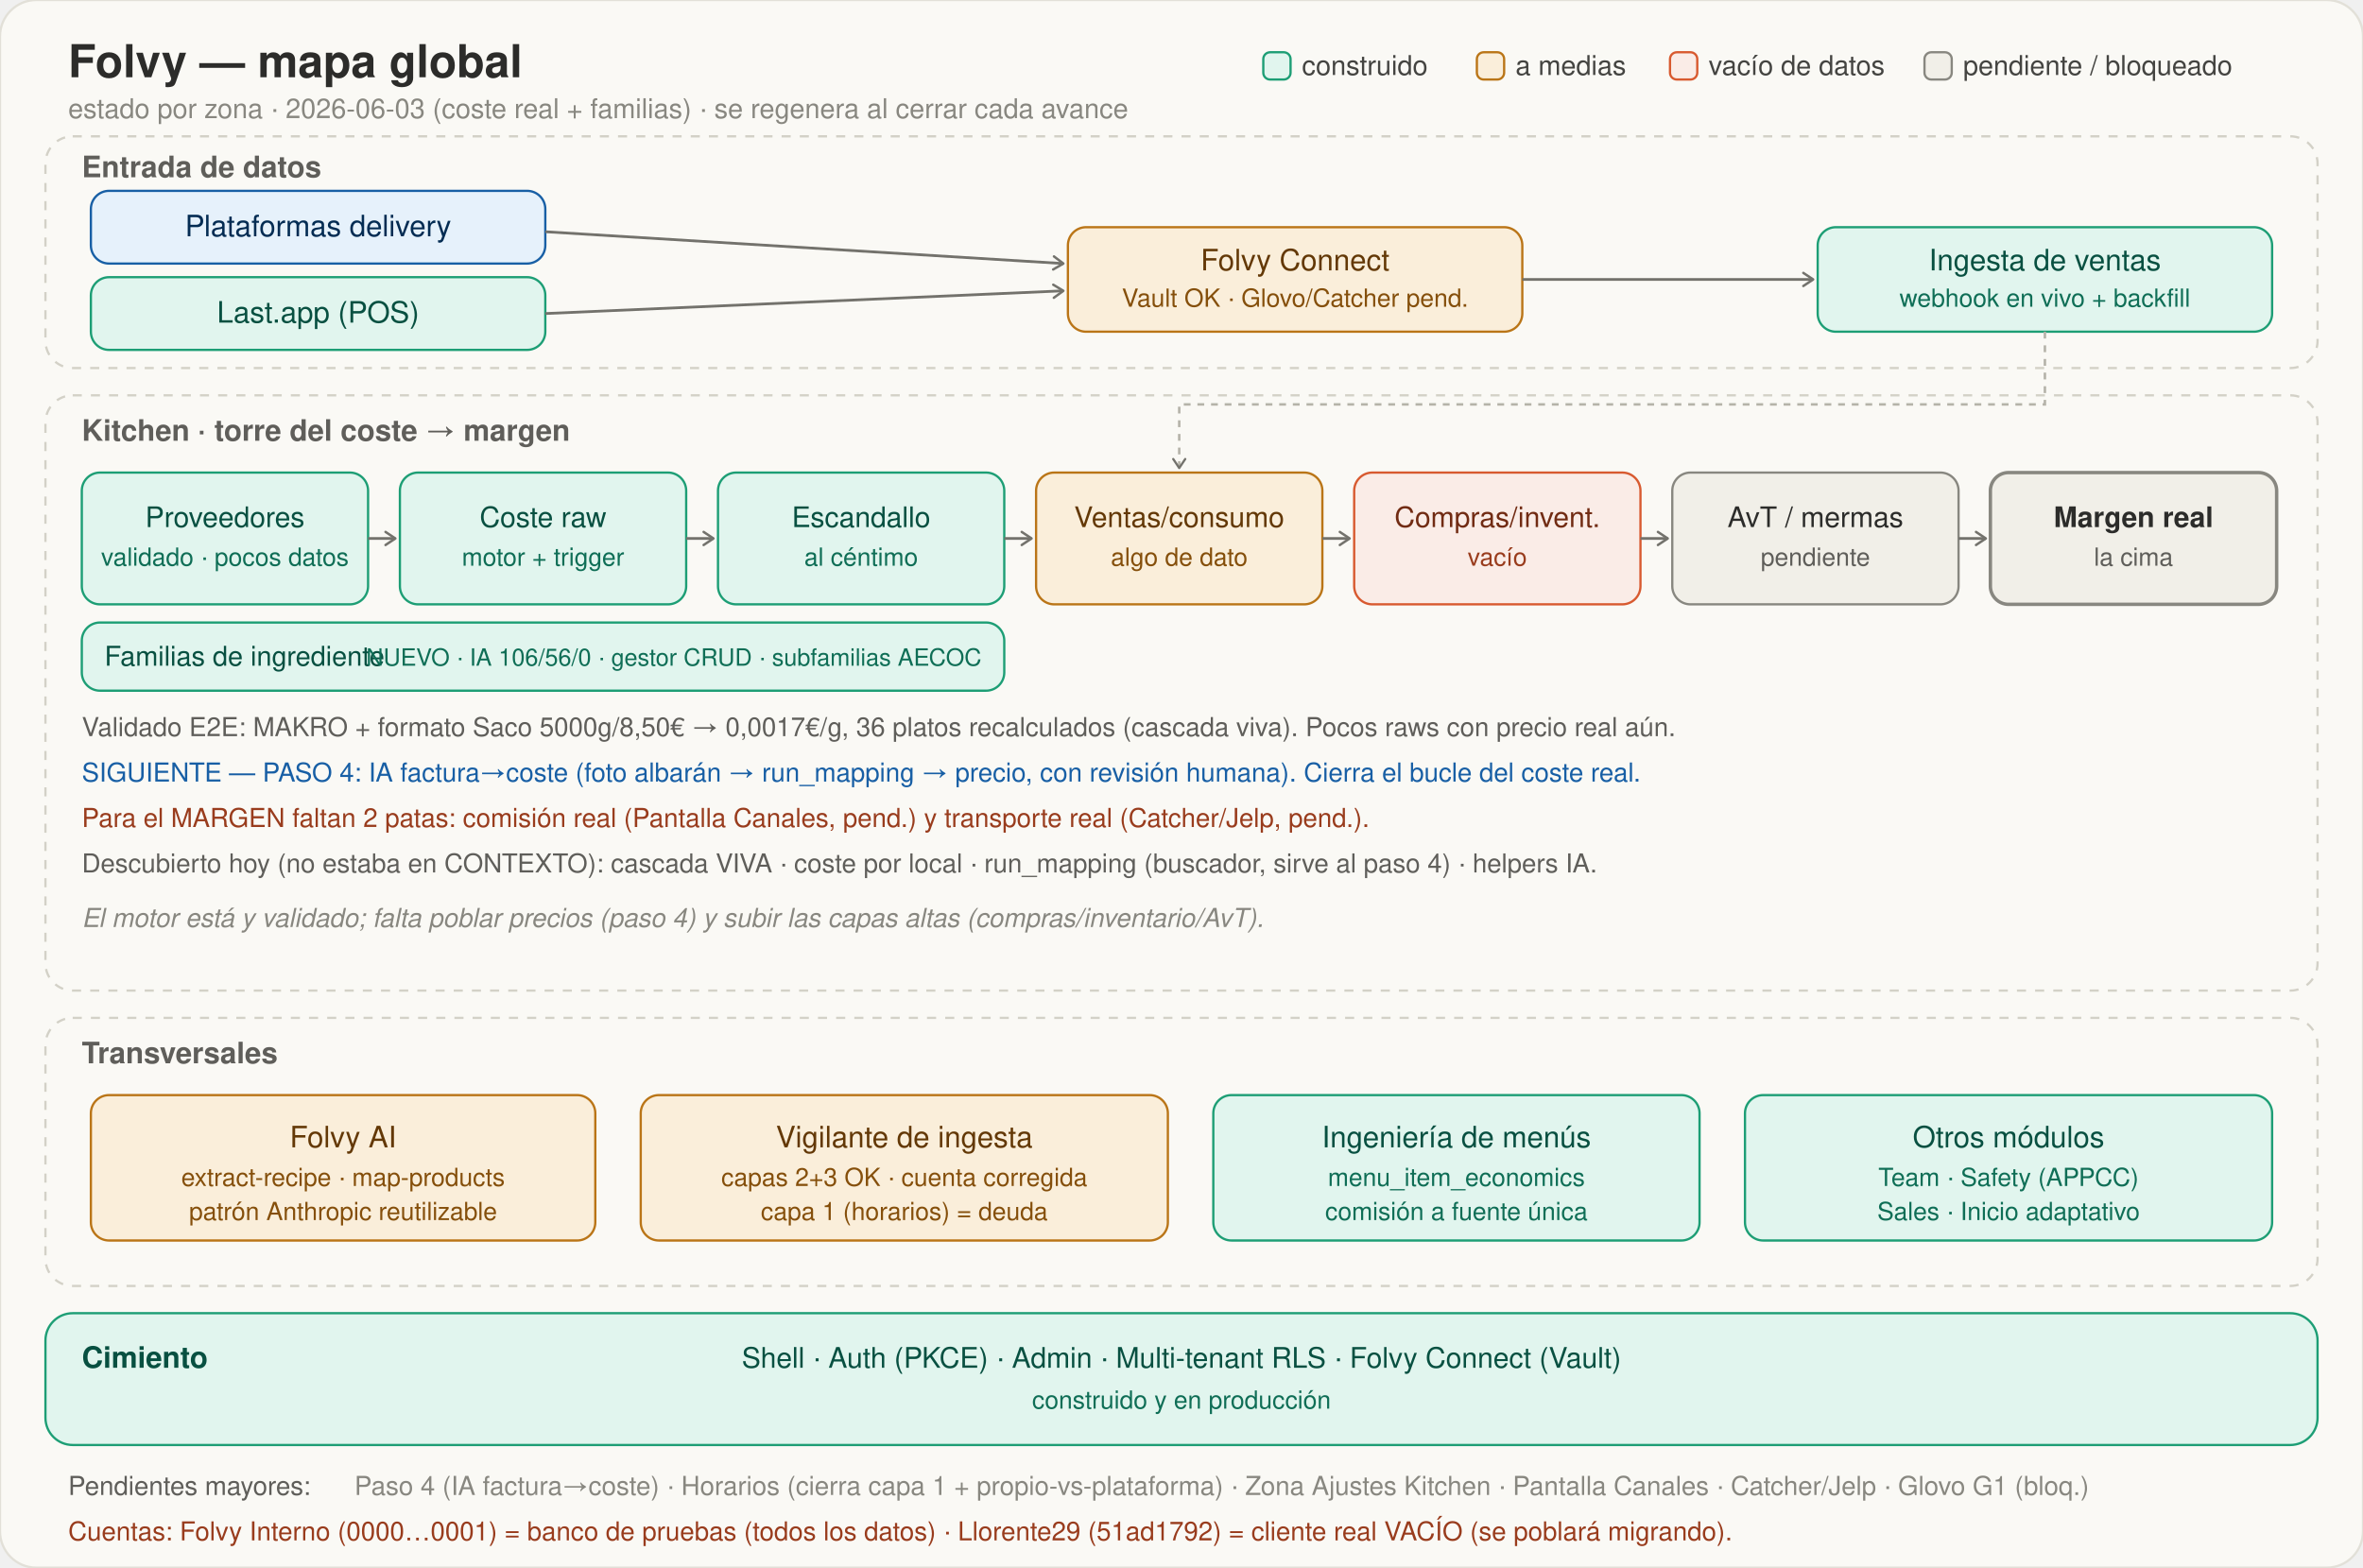
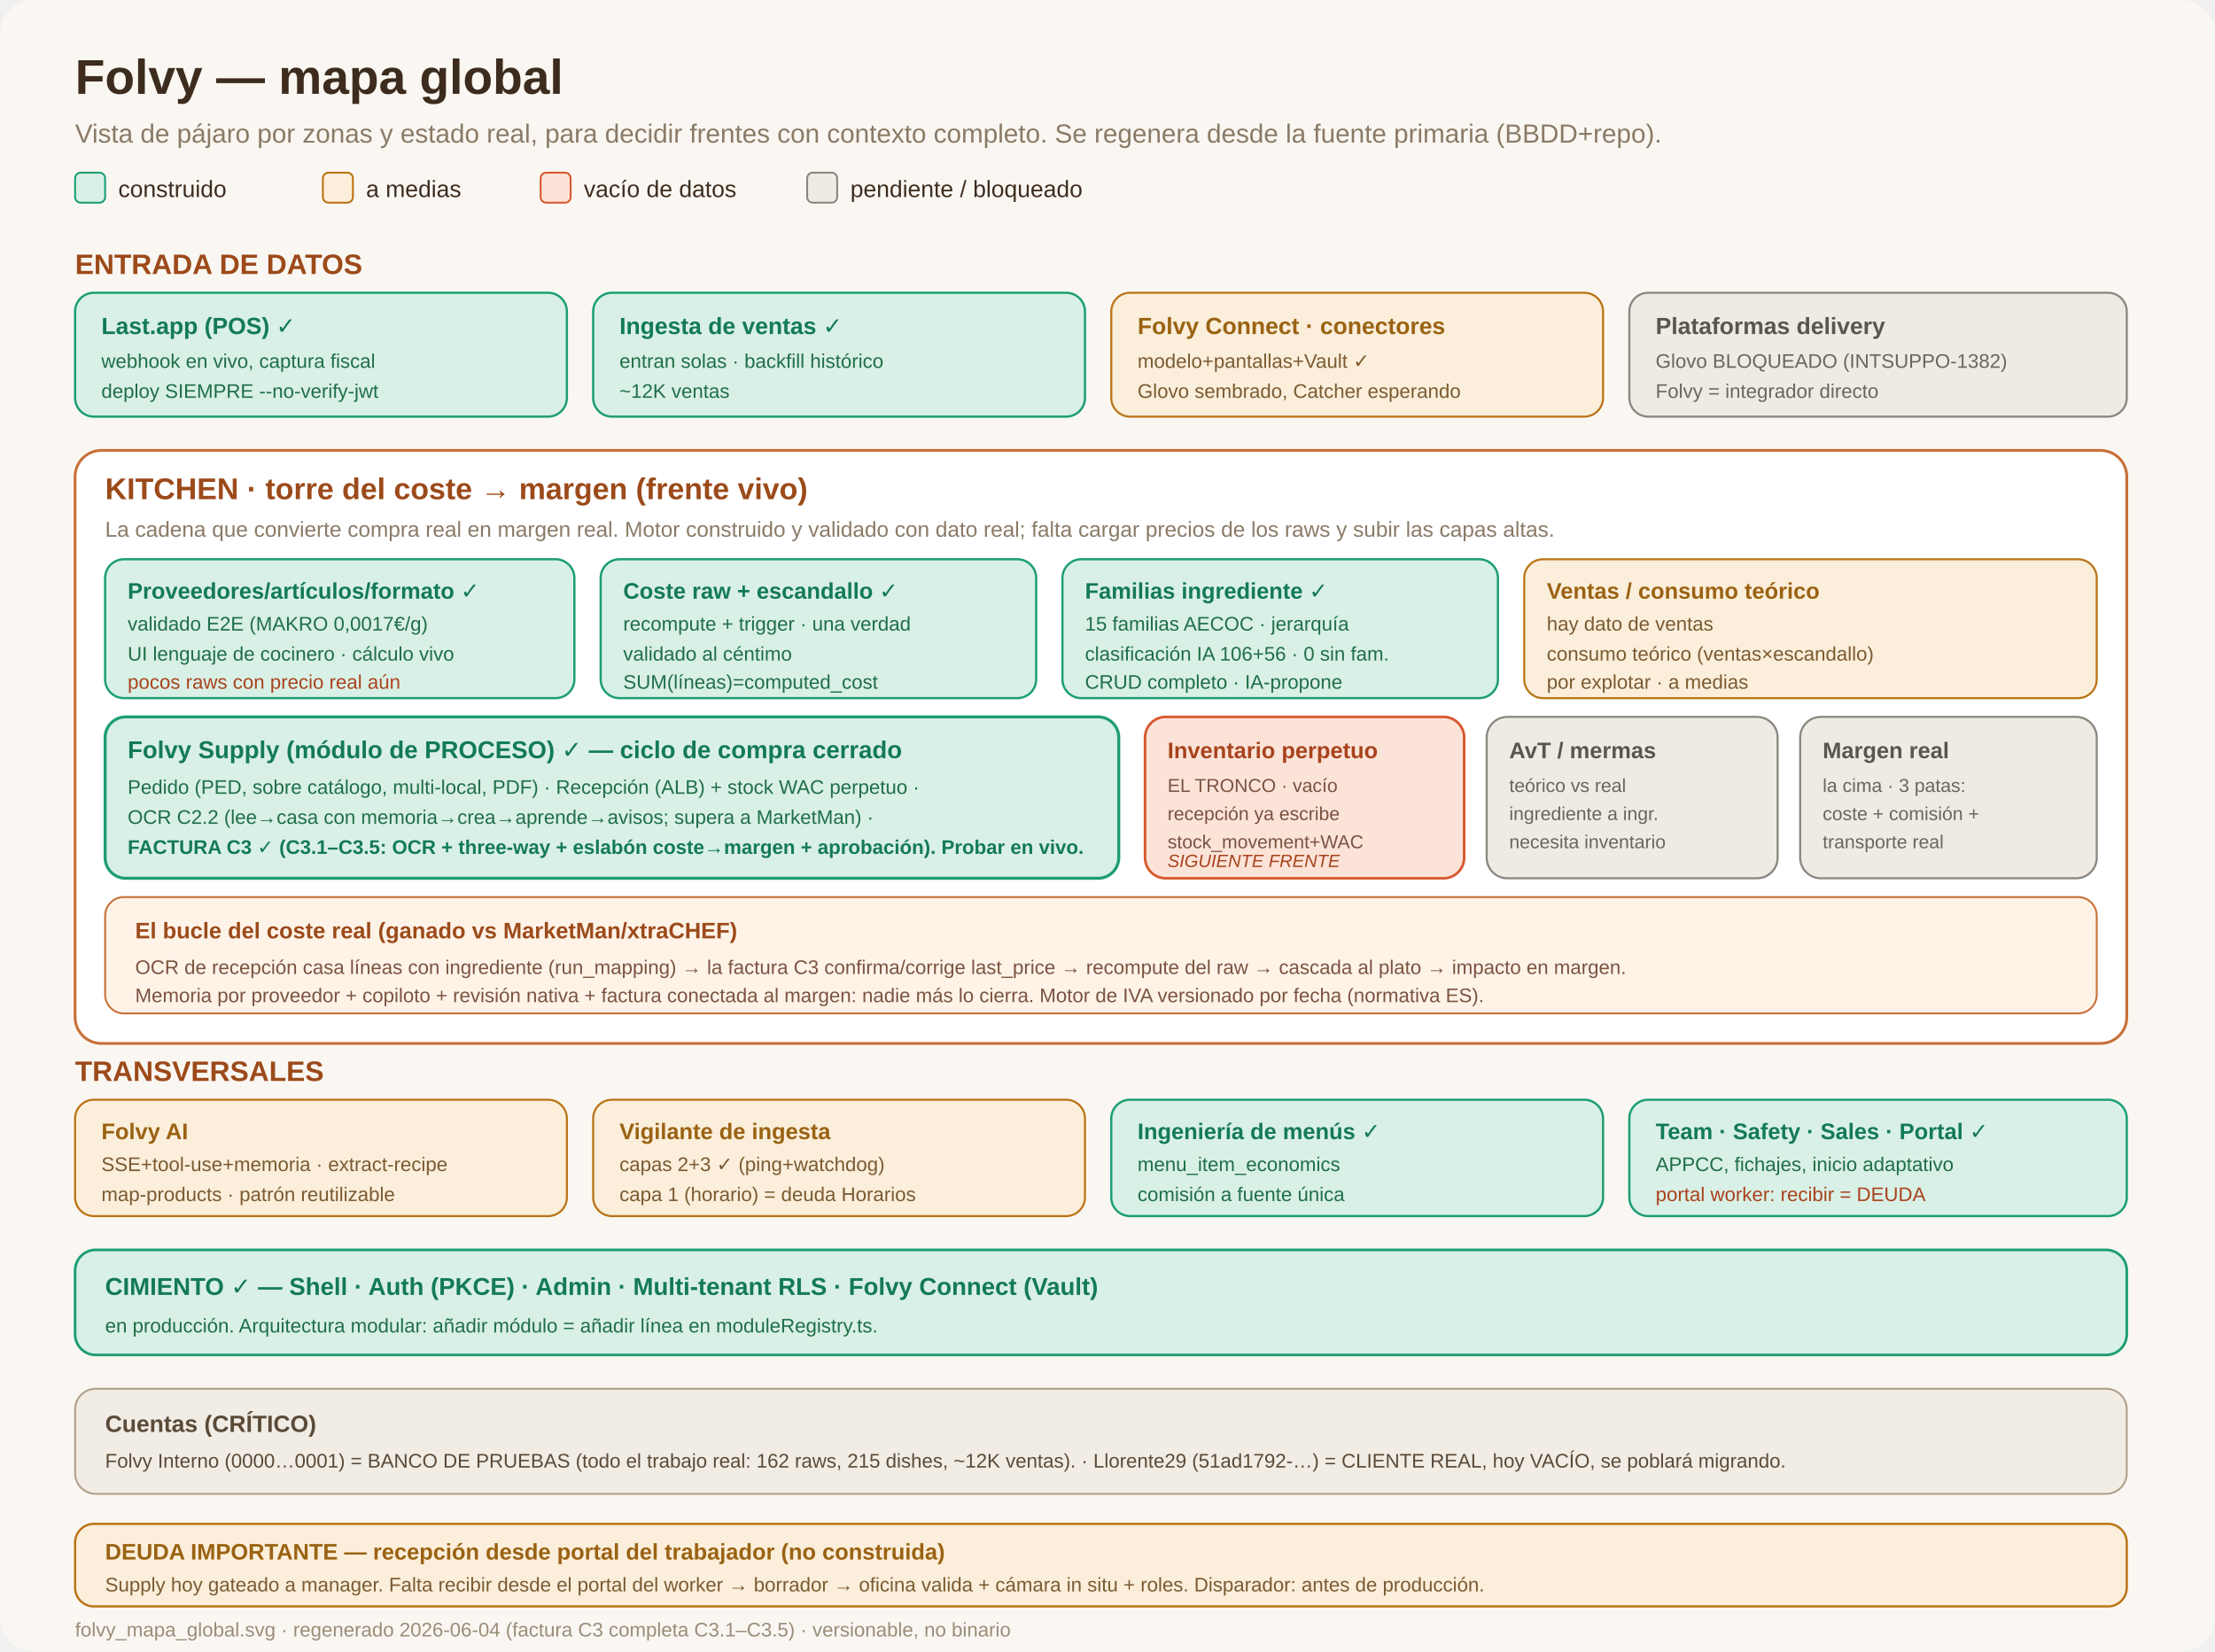
- <svg xmlns="http://www.w3.org/2000/svg" width="1040" height="690" viewBox="0 0 1040 690" font-family="Segoe UI, Helvetica, Arial, sans-serif" role="img" aria-label="Folvy mapa global: estado por zona a 2026-06-03">
+ <svg xmlns="http://www.w3.org/2000/svg" width="1180" height="880" viewBox="0 0 1180 880" font-family="Arial, Helvetica, sans-serif">
  <defs>
-     <marker id="ar" viewBox="0 0 10 10" refX="8" refY="5" markerWidth="6" markerHeight="6" orient="auto-start-reverse">
-       <path d="M2 1L8 5L2 9" fill="none" stroke="#73726c" stroke-width="1.5" stroke-linecap="round" stroke-linejoin="round" />
+     <marker id="gar" viewBox="0 0 10 10" refX="8" refY="5" markerWidth="6" markerHeight="6" orient="auto-start-reverse">
+       <path d="M2 1L8 5L2 9" fill="none" stroke="#9a8c78" stroke-width="1.5" stroke-linecap="round" stroke-linejoin="round" />
    </marker>
  </defs>
-   <rect x="0" y="0" width="1040" height="690" rx="16" fill="#faf9f5" stroke="#e2e0d8" stroke-width="1" />
-   <text x="30" y="34" font-size="20" font-weight="600" fill="#2c2c2a">Folvy — mapa global</text>
-   <text x="30" y="52" font-size="12" fill="#888780">estado por zona · 2026-06-03 (coste real + familias) · se regenera al cerrar cada avance</text>
-   <rect x="556" y="23" width="12" height="12" rx="3" fill="#e1f5ee" stroke="#1d9e75" />
-   <text x="573" y="33" font-size="12" fill="#444441">construido</text>
-   <rect x="650" y="23" width="12" height="12" rx="3" fill="#faeeda" stroke="#ba7517" />
-   <text x="667" y="33" font-size="12" fill="#444441">a medias</text>
-   <rect x="735" y="23" width="12" height="12" rx="3" fill="#faece7" stroke="#d85a30" />
-   <text x="752" y="33" font-size="12" fill="#444441">vacío de datos</text>
-   <rect x="847" y="23" width="12" height="12" rx="3" fill="#f1efe8" stroke="#888780" />
-   <text x="864" y="33" font-size="12" fill="#444441">pendiente / bloqueado</text>
-   <rect x="20" y="60" width="1000" height="102" rx="12" fill="none" stroke="#d3d1c7" stroke-width="1" stroke-dasharray="4 4" />
-   <text x="36" y="78" font-size="13" font-weight="600" fill="#5f5e5a">Entrada de datos</text>
-   <rect x="40" y="84" width="200" height="32" rx="8" fill="#e6f1fb" stroke="#185fa5" />
-   <text x="140" y="104" font-size="13" font-weight="500" fill="#042c53" text-anchor="middle">Plataformas delivery</text>
-   <rect x="40" y="122" width="200" height="32" rx="8" fill="#e1f5ee" stroke="#1d9e75" />
-   <text x="140" y="142" font-size="13" font-weight="500" fill="#085041" text-anchor="middle">Last.app (POS)</text>
-   <rect x="470" y="100" width="200" height="46" rx="8" fill="#faeeda" stroke="#ba7517" />
-   <text x="570" y="119" font-size="13" font-weight="500" fill="#633806" text-anchor="middle">Folvy Connect</text>
-   <text x="570" y="135" font-size="11" fill="#854f0b" text-anchor="middle">Vault OK · Glovo/Catcher pend.</text>
-   <rect x="800" y="100" width="200" height="46" rx="8" fill="#e1f5ee" stroke="#1d9e75" />
-   <text x="900" y="119" font-size="13" font-weight="500" fill="#085041" text-anchor="middle">Ingesta de ventas</text>
-   <text x="900" y="135" font-size="11" fill="#0f6e56" text-anchor="middle">webhook en vivo + backfill</text>
-   <line x1="240" y1="102" x2="468" y2="116" stroke="#73726c" stroke-width="1.2" marker-end="url(#ar)" />
-   <line x1="240" y1="138" x2="468" y2="128" stroke="#73726c" stroke-width="1.2" marker-end="url(#ar)" />
-   <line x1="670" y1="123" x2="798" y2="123" stroke="#73726c" stroke-width="1.2" marker-end="url(#ar)" />
-   <rect x="20" y="174" width="1000" height="262" rx="12" fill="none" stroke="#d3d1c7" stroke-width="1" stroke-dasharray="4 4" />
-   <text x="36" y="194" font-size="13" font-weight="600" fill="#5f5e5a">Kitchen · torre del coste → margen</text>
-   <rect x="36" y="208" width="126" height="58" rx="8" fill="#e1f5ee" stroke="#1d9e75" />
-   <text x="99" y="232" font-size="12.5" font-weight="500" fill="#085041" text-anchor="middle">Proveedores</text>
-   <text x="99" y="249" font-size="11" fill="#0f6e56" text-anchor="middle">validado · pocos datos</text>
-   <rect x="176" y="208" width="126" height="58" rx="8" fill="#e1f5ee" stroke="#1d9e75" />
-   <text x="239" y="232" font-size="12.5" font-weight="500" fill="#085041" text-anchor="middle">Coste raw</text>
-   <text x="239" y="249" font-size="11" fill="#0f6e56" text-anchor="middle">motor + trigger</text>
-   <rect x="316" y="208" width="126" height="58" rx="8" fill="#e1f5ee" stroke="#1d9e75" />
-   <text x="379" y="232" font-size="12.5" font-weight="500" fill="#085041" text-anchor="middle">Escandallo</text>
-   <text x="379" y="249" font-size="11" fill="#0f6e56" text-anchor="middle">al céntimo</text>
-   <rect x="456" y="208" width="126" height="58" rx="8" fill="#faeeda" stroke="#ba7517" />
-   <text x="519" y="232" font-size="12.5" font-weight="500" fill="#633806" text-anchor="middle">Ventas/consumo</text>
-   <text x="519" y="249" font-size="11" fill="#854f0b" text-anchor="middle">algo de dato</text>
-   <rect x="596" y="208" width="126" height="58" rx="8" fill="#faece7" stroke="#d85a30" />
-   <text x="659" y="232" font-size="12.5" font-weight="500" fill="#712b13" text-anchor="middle">Compras/invent.</text>
-   <text x="659" y="249" font-size="11" fill="#993c1d" text-anchor="middle">vacío</text>
-   <rect x="736" y="208" width="126" height="58" rx="8" fill="#f1efe8" stroke="#888780" />
-   <text x="799" y="232" font-size="12.5" font-weight="500" fill="#2c2c2a" text-anchor="middle">AvT / mermas</text>
-   <text x="799" y="249" font-size="11" fill="#5f5e5a" text-anchor="middle">pendiente</text>
-   <rect x="876" y="208" width="126" height="58" rx="8" fill="#f1efe8" stroke="#888780" stroke-width="1.5" />
-   <text x="939" y="232" font-size="12.5" font-weight="600" fill="#2c2c2a" text-anchor="middle">Margen real</text>
-   <text x="939" y="249" font-size="11" fill="#5f5e5a" text-anchor="middle">la cima</text>
-   <line x1="162" y1="237" x2="174" y2="237" stroke="#73726c" stroke-width="1.2" marker-end="url(#ar)" />
-   <line x1="302" y1="237" x2="314" y2="237" stroke="#73726c" stroke-width="1.2" marker-end="url(#ar)" />
-   <line x1="442" y1="237" x2="454" y2="237" stroke="#73726c" stroke-width="1.2" marker-end="url(#ar)" />
-   <line x1="582" y1="237" x2="594" y2="237" stroke="#73726c" stroke-width="1.2" marker-end="url(#ar)" />
-   <line x1="722" y1="237" x2="734" y2="237" stroke="#73726c" stroke-width="1.2" marker-end="url(#ar)" />
-   <line x1="862" y1="237" x2="874" y2="237" stroke="#73726c" stroke-width="1.2" marker-end="url(#ar)" />
-   <path d="M900 146 L900 178 L519 178 L519 206" fill="none" stroke="#b5b3a9" stroke-width="1.1" stroke-dasharray="3 3" marker-end="url(#ar)" />
-   <rect x="36" y="274" width="406" height="30" rx="8" fill="#e1f5ee" stroke="#1d9e75" />
-   <text x="46" y="293" font-size="12" font-weight="500" fill="#085041">Familias de ingrediente</text>
-   <text x="432" y="293" font-size="10.5" fill="#0f6e56" text-anchor="end">NUEVO · IA 106/56/0 · gestor CRUD · subfamilias AECOC</text>
-   <text x="36" y="324" font-size="11.5" fill="#5f5e5a">Validado E2E: MAKRO + formato Saco 5000g/8,50€ → 0,0017€/g, 36 platos recalculados (cascada viva). Pocos raws con precio real aún.</text>
-   <text x="36" y="344" font-size="11.5" font-weight="500" fill="#185fa5">SIGUIENTE — PASO 4: IA factura→coste (foto albarán → run_mapping → precio, con revisión humana). Cierra el bucle del coste real.</text>
-   <text x="36" y="364" font-size="11.5" fill="#993c1d">Para el MARGEN faltan 2 patas: comisión real (Pantalla Canales, pend.) y transporte real (Catcher/Jelp, pend.).</text>
-   <text x="36" y="384" font-size="11.5" fill="#5f5e5a">Descubierto hoy (no estaba en CONTEXTO): cascada VIVA · coste por local · run_mapping (buscador, sirve al paso 4) · helpers IA.</text>
-   <text x="36" y="408" font-size="11.5" font-style="italic" fill="#888780">El motor está y validado; falta poblar precios (paso 4) y subir las capas altas (compras/inventario/AvT).</text>
-   <rect x="20" y="448" width="1000" height="118" rx="12" fill="none" stroke="#d3d1c7" stroke-width="1" stroke-dasharray="4 4" />
-   <text x="36" y="468" font-size="13" font-weight="600" fill="#5f5e5a">Transversales</text>
-   <rect x="40" y="482" width="222" height="64" rx="8" fill="#faeeda" stroke="#ba7517" />
-   <text x="151" y="505" font-size="13" font-weight="500" fill="#633806" text-anchor="middle">Folvy AI</text>
-   <text x="151" y="522" font-size="11" fill="#854f0b" text-anchor="middle">extract-recipe · map-products</text>
-   <text x="151" y="537" font-size="11" fill="#854f0b" text-anchor="middle">patrón Anthropic reutilizable</text>
-   <rect x="282" y="482" width="232" height="64" rx="8" fill="#faeeda" stroke="#ba7517" />
-   <text x="398" y="505" font-size="13" font-weight="500" fill="#633806" text-anchor="middle">Vigilante de ingesta</text>
-   <text x="398" y="522" font-size="11" fill="#854f0b" text-anchor="middle">capas 2+3 OK · cuenta corregida</text>
-   <text x="398" y="537" font-size="11" fill="#854f0b" text-anchor="middle">capa 1 (horarios) = deuda</text>
-   <rect x="534" y="482" width="214" height="64" rx="8" fill="#e1f5ee" stroke="#1d9e75" />
-   <text x="641" y="505" font-size="13" font-weight="500" fill="#085041" text-anchor="middle">Ingeniería de menús</text>
-   <text x="641" y="522" font-size="11" fill="#0f6e56" text-anchor="middle">menu_item_economics</text>
-   <text x="641" y="537" font-size="11" fill="#0f6e56" text-anchor="middle">comisión a fuente única</text>
-   <rect x="768" y="482" width="232" height="64" rx="8" fill="#e1f5ee" stroke="#1d9e75" />
-   <text x="884" y="505" font-size="13" font-weight="500" fill="#085041" text-anchor="middle">Otros módulos</text>
-   <text x="884" y="522" font-size="11" fill="#0f6e56" text-anchor="middle">Team · Safety (APPCC)</text>
-   <text x="884" y="537" font-size="11" fill="#0f6e56" text-anchor="middle">Sales · Inicio adaptativo</text>
-   <rect x="20" y="578" width="1000" height="58" rx="12" fill="#e1f5ee" stroke="#1d9e75" stroke-dasharray="0" />
-   <text x="36" y="602" font-size="13" font-weight="600" fill="#085041">Cimiento</text>
-   <text x="520" y="602" font-size="12.5" font-weight="500" fill="#085041" text-anchor="middle">Shell · Auth (PKCE) · Admin · Multi-tenant RLS · Folvy Connect (Vault)</text>
-   <text x="520" y="620" font-size="11" fill="#0f6e56" text-anchor="middle">construido y en producción</text>
-   <text x="30" y="658" font-size="11.5" font-weight="500" fill="#5f5e5a">Pendientes mayores: </text>
-   <text x="156" y="658" font-size="11.5" fill="#888780">Paso 4 (IA factura→coste) · Horarios (cierra capa 1 + propio-vs-plataforma) · Zona Ajustes Kitchen · Pantalla Canales · Catcher/Jelp · Glovo G1 (bloq.)</text>
-   <text x="30" y="678" font-size="11.5" fill="#993c1d">Cuentas: Folvy Interno (0000…0001) = banco de pruebas (todos los datos) · Llorente29 (51ad1792) = cliente real VACÍO (se poblará migrando).</text>
+   <rect x="0" y="0" width="1180" height="880" rx="18" fill="#faf7f2" />
+   <text x="40" y="50" font-size="26" font-weight="700" fill="#3d2c1e">Folvy — mapa global</text>
+   <text x="40" y="76" font-size="14" fill="#8a7a66">Vista de pájaro por zonas y estado real, para decidir frentes con contexto completo. Se regenera desde la fuente primaria (BBDD+repo).</text>
+   <g font-size="12.5">
+     <rect x="40" y="92" width="16" height="16" rx="3" fill="#d9f0e6" stroke="#1d9e75" />
+     <text x="63" y="105" fill="#3d2c1e">construido</text>
+     <rect x="172" y="92" width="16" height="16" rx="3" fill="#fbeeda" stroke="#ba7517" />
+     <text x="195" y="105" fill="#3d2c1e">a medias</text>
+     <rect x="288" y="92" width="16" height="16" rx="3" fill="#fbe3d8" stroke="#d85a30" />
+     <text x="311" y="105" fill="#3d2c1e">vacío de datos</text>
+     <rect x="430" y="92" width="16" height="16" rx="3" fill="#efeae3" stroke="#888780" />
+     <text x="453" y="105" fill="#3d2c1e">pendiente / bloqueado</text>
+   </g>
+   <text x="40" y="146" font-size="15" font-weight="700" fill="#9c4a1a">ENTRADA DE DATOS</text>
+   <rect x="40" y="156" width="262" height="66" rx="10" fill="#d9f0e6" stroke="#1d9e75" stroke-width="1.2" />
+   <text x="54" y="178" font-size="12.5" font-weight="700" fill="#137a57">Last.app (POS) ✓</text>
+   <text x="54" y="196" font-size="10.5" fill="#1f6e47">webhook en vivo, captura fiscal</text>
+   <text x="54" y="212" font-size="10.5" fill="#1f6e47">deploy SIEMPRE --no-verify-jwt</text>
+   <rect x="316" y="156" width="262" height="66" rx="10" fill="#d9f0e6" stroke="#1d9e75" stroke-width="1.2" />
+   <text x="330" y="178" font-size="12.5" font-weight="700" fill="#137a57">Ingesta de ventas ✓</text>
+   <text x="330" y="196" font-size="10.5" fill="#1f6e47">entran solas · backfill histórico</text>
+   <text x="330" y="212" font-size="10.5" fill="#1f6e47">~12K ventas</text>
+   <rect x="592" y="156" width="262" height="66" rx="10" fill="#fbeeda" stroke="#ba7517" stroke-width="1.1" />
+   <text x="606" y="178" font-size="12.5" font-weight="700" fill="#9a6212">Folvy Connect · conectores</text>
+   <text x="606" y="196" font-size="10.5" fill="#7a5a32">modelo+pantallas+Vault ✓</text>
+   <text x="606" y="212" font-size="10.5" fill="#7a5a32">Glovo sembrado, Catcher esperando</text>
+   <rect x="868" y="156" width="265" height="66" rx="10" fill="#efeae3" stroke="#888780" stroke-width="1.1" />
+   <text x="882" y="178" font-size="12.5" font-weight="700" fill="#5a5550">Plataformas delivery</text>
+   <text x="882" y="196" font-size="10.5" fill="#6a655e">Glovo BLOQUEADO (INTSUPPO-1382)</text>
+   <text x="882" y="212" font-size="10.5" fill="#6a655e">Folvy = integrador directo</text>
+   <rect x="40" y="240" width="1093" height="316" rx="14" fill="#fff" stroke="#c8703a" stroke-width="1.5" />
+   <text x="56" y="266" font-size="16" font-weight="700" fill="#9c4a1a">KITCHEN · torre del coste → margen  (frente vivo)</text>
+   <text x="56" y="286" font-size="11.5" fill="#8a7a66">La cadena que convierte compra real en margen real. Motor construido y validado con dato real; falta cargar precios de los raws y subir las capas altas.</text>
+   <rect x="56" y="298" width="250" height="74" rx="10" fill="#d9f0e6" stroke="#1d9e75" stroke-width="1.2" />
+   <text x="68" y="319" font-size="12" font-weight="700" fill="#137a57">Proveedores/artículos/formato ✓</text>
+   <text x="68" y="336" font-size="10.5" fill="#1f6e47">validado E2E (MAKRO 0,0017€/g)</text>
+   <text x="68" y="352" font-size="10.5" fill="#1f6e47">UI lenguaje de cocinero · cálculo vivo</text>
+   <text x="68" y="367" font-size="10.5" fill="#a8431d">pocos raws con precio real aún</text>
+   <rect x="320" y="298" width="232" height="74" rx="10" fill="#d9f0e6" stroke="#1d9e75" stroke-width="1.2" />
+   <text x="332" y="319" font-size="12" font-weight="700" fill="#137a57">Coste raw + escandallo ✓</text>
+   <text x="332" y="336" font-size="10.5" fill="#1f6e47">recompute + trigger · una verdad</text>
+   <text x="332" y="352" font-size="10.5" fill="#1f6e47">validado al céntimo</text>
+   <text x="332" y="367" font-size="10.5" fill="#1f6e47">SUM(líneas)=computed_cost</text>
+   <rect x="566" y="298" width="232" height="74" rx="10" fill="#d9f0e6" stroke="#1d9e75" stroke-width="1.2" />
+   <text x="578" y="319" font-size="12" font-weight="700" fill="#137a57">Familias ingrediente ✓</text>
+   <text x="578" y="336" font-size="10.5" fill="#1f6e47">15 familias AECOC · jerarquía</text>
+   <text x="578" y="352" font-size="10.5" fill="#1f6e47">clasificación IA 106+56 · 0 sin fam.</text>
+   <text x="578" y="367" font-size="10.5" fill="#1f6e47">CRUD completo · IA-propone</text>
+   <rect x="812" y="298" width="305" height="74" rx="10" fill="#fbeeda" stroke="#ba7517" stroke-width="1.1" />
+   <text x="824" y="319" font-size="12" font-weight="700" fill="#9a6212">Ventas / consumo teórico</text>
+   <text x="824" y="336" font-size="10.5" fill="#7a5a32">hay dato de ventas</text>
+   <text x="824" y="352" font-size="10.5" fill="#7a5a32">consumo teórico (ventas×escandallo)</text>
+   <text x="824" y="367" font-size="10.5" fill="#7a5a32">por explotar · a medias</text>
+   <rect x="56" y="382" width="540" height="86" rx="11" fill="#d9f0e6" stroke="#1d9e75" stroke-width="1.6" />
+   <text x="68" y="404" font-size="13" font-weight="700" fill="#137a57">Folvy Supply (módulo de PROCESO) ✓ — ciclo de compra cerrado</text>
+   <text x="68" y="423" font-size="10.5" fill="#1f6e47">Pedido (PED, sobre catálogo, multi-local, PDF) · Recepción (ALB) + stock WAC perpetuo ·</text>
+   <text x="68" y="439" font-size="10.5" fill="#1f6e47">OCR C2.2 (lee→casa con memoria→crea→aprende→avisos; supera a MarketMan) ·</text>
+   <text x="68" y="455" font-size="10.5" fill="#137a57" font-weight="700">FACTURA C3 ✓ (C3.1–C3.5: OCR + three-way + eslabón coste→margen + aprobación). Probar en vivo.</text>
+   <rect x="610" y="382" width="170" height="86" rx="11" fill="#fbe3d8" stroke="#d85a30" stroke-width="1.4" />
+   <text x="622" y="404" font-size="12" font-weight="700" fill="#a8431d">Inventario perpetuo</text>
+   <text x="622" y="422" font-size="10" fill="#7a5340">EL TRONCO · vacío</text>
+   <text x="622" y="437" font-size="10" fill="#7a5340">recepción ya escribe</text>
+   <text x="622" y="452" font-size="10" fill="#7a5340">stock_movement+WAC</text>
+   <text x="622" y="462" font-size="9.5" font-style="italic" fill="#a8431d">SIGUIENTE FRENTE</text>
+   <rect x="792" y="382" width="155" height="86" rx="11" fill="#efeae3" stroke="#888780" stroke-width="1.1" />
+   <text x="804" y="404" font-size="12" font-weight="700" fill="#5a5550">AvT / mermas</text>
+   <text x="804" y="422" font-size="10" fill="#6a655e">teórico vs real</text>
+   <text x="804" y="437" font-size="10" fill="#6a655e">ingrediente a ingr.</text>
+   <text x="804" y="452" font-size="10" fill="#6a655e">necesita inventario</text>
+   <rect x="959" y="382" width="158" height="86" rx="11" fill="#efeae3" stroke="#888780" stroke-width="1.1" />
+   <text x="971" y="404" font-size="12" font-weight="700" fill="#5a5550">Margen real</text>
+   <text x="971" y="422" font-size="10" fill="#6a655e">la cima · 3 patas:</text>
+   <text x="971" y="437" font-size="10" fill="#6a655e">coste + comisión +</text>
+   <text x="971" y="452" font-size="10" fill="#6a655e">transporte real</text>
+   <rect x="56" y="478" width="1061" height="62" rx="10" fill="#fff3e8" stroke="#c8703a" stroke-width="1" />
+   <text x="72" y="500" font-size="12" font-weight="700" fill="#9c4a1a">El bucle del coste real (ganado vs MarketMan/xtraCHEF)</text>
+   <text x="72" y="519" font-size="10.5" fill="#7a5340">OCR de recepción casa líneas con ingrediente (run_mapping) → la factura C3 confirma/corrige last_price → recompute del raw → cascada al plato → impacto en margen.</text>
+   <text x="72" y="534" font-size="10.5" fill="#7a5340">Memoria por proveedor + copiloto + revisión nativa + factura conectada al margen: nadie más lo cierra. Motor de IVA versionado por fecha (normativa ES).</text>
+   <text x="40" y="576" font-size="15" font-weight="700" fill="#9c4a1a">TRANSVERSALES</text>
+   <rect x="40" y="586" width="262" height="62" rx="10" fill="#fbeeda" stroke="#ba7517" stroke-width="1.1" />
+   <text x="54" y="607" font-size="12" font-weight="700" fill="#9a6212">Folvy AI</text>
+   <text x="54" y="624" font-size="10.5" fill="#7a5a32">SSE+tool-use+memoria · extract-recipe</text>
+   <text x="54" y="640" font-size="10.5" fill="#7a5a32">map-products · patrón reutilizable</text>
+   <rect x="316" y="586" width="262" height="62" rx="10" fill="#fbeeda" stroke="#ba7517" stroke-width="1.1" />
+   <text x="330" y="607" font-size="12" font-weight="700" fill="#9a6212">Vigilante de ingesta</text>
+   <text x="330" y="624" font-size="10.5" fill="#7a5a32">capas 2+3 ✓ (ping+watchdog)</text>
+   <text x="330" y="640" font-size="10.5" fill="#7a5a32">capa 1 (horario) = deuda Horarios</text>
+   <rect x="592" y="586" width="262" height="62" rx="10" fill="#d9f0e6" stroke="#1d9e75" stroke-width="1.2" />
+   <text x="606" y="607" font-size="12" font-weight="700" fill="#137a57">Ingeniería de menús ✓</text>
+   <text x="606" y="624" font-size="10.5" fill="#1f6e47">menu_item_economics</text>
+   <text x="606" y="640" font-size="10.5" fill="#1f6e47">comisión a fuente única</text>
+   <rect x="868" y="586" width="265" height="62" rx="10" fill="#d9f0e6" stroke="#1d9e75" stroke-width="1.2" />
+   <text x="882" y="607" font-size="12" font-weight="700" fill="#137a57">Team · Safety · Sales · Portal ✓</text>
+   <text x="882" y="624" font-size="10.5" fill="#1f6e47">APPCC, fichajes, inicio adaptativo</text>
+   <text x="882" y="640" font-size="10.5" fill="#a8431d">portal worker: recibir = DEUDA</text>
+   <rect x="40" y="666" width="1093" height="56" rx="11" fill="#d9f0e6" stroke="#1d9e75" stroke-width="1.4" />
+   <text x="56" y="690" font-size="13" font-weight="700" fill="#137a57">CIMIENTO ✓ — Shell · Auth (PKCE) · Admin · Multi-tenant RLS · Folvy Connect (Vault)</text>
+   <text x="56" y="710" font-size="10.5" fill="#1f6e47">en producción. Arquitectura modular: añadir módulo = añadir línea en moduleRegistry.ts.</text>
+   <rect x="40" y="740" width="1093" height="56" rx="11" fill="#f1ece4" stroke="#b0a08c" stroke-width="1" />
+   <text x="56" y="763" font-size="12.5" font-weight="700" fill="#5a4a38">Cuentas (CRÍTICO)</text>
+   <text x="56" y="782" font-size="10.5" fill="#5a4a38">Folvy Interno (0000…0001) = BANCO DE PRUEBAS (todo el trabajo real: 162 raws, 215 dishes, ~12K ventas). · Llorente29 (51ad1792-…) = CLIENTE REAL, hoy VACÍO, se poblará migrando.</text>
+   <rect x="40" y="812" width="1093" height="44" rx="10" fill="#fbeeda" stroke="#ba7517" stroke-width="1.2" />
+   <text x="56" y="831" font-size="12" font-weight="700" fill="#9a6212">DEUDA IMPORTANTE — recepción desde portal del trabajador (no construida)</text>
+   <text x="56" y="848" font-size="10.5" fill="#7a5a32">Supply hoy gateado a manager. Falta recibir desde el portal del worker → borrador → oficina valida + cámara in situ + roles. Disparador: antes de producción.</text>
+   <text x="40" y="872" font-size="10.5" fill="#9a8c78">folvy_mapa_global.svg · regenerado 2026-06-04 (factura C3 completa C3.1–C3.5) · versionable, no binario</text>
</svg>
